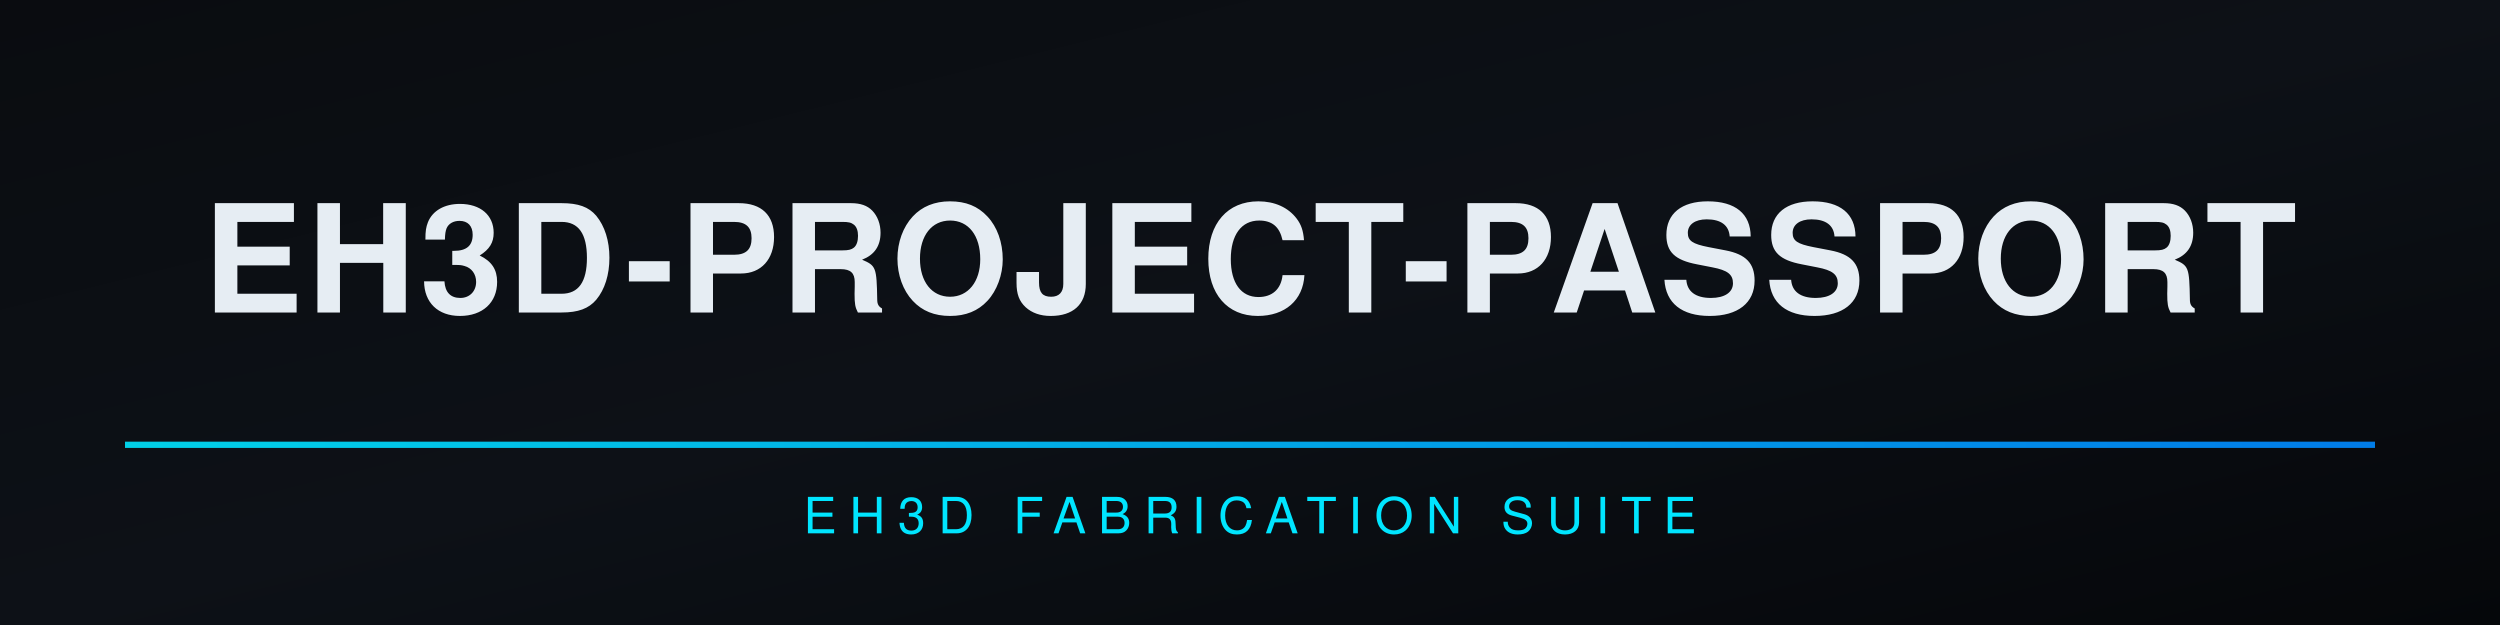
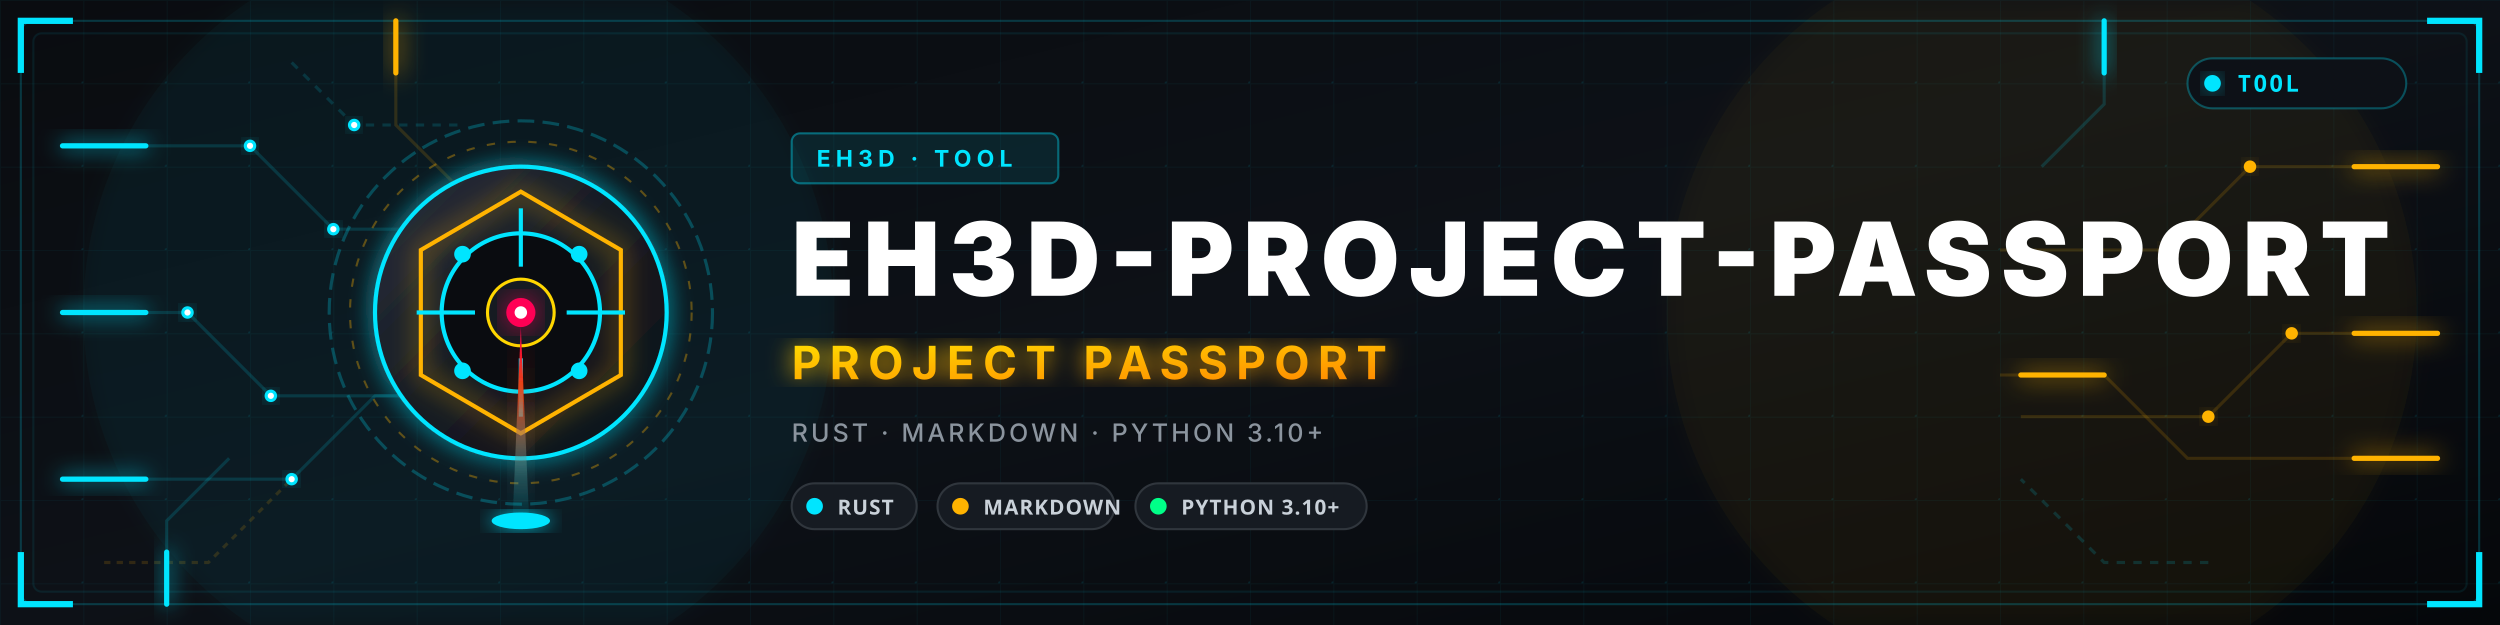
- <svg xmlns="http://www.w3.org/2000/svg" viewBox="0 0 1200 300" width="100%" height="100%" role="img" aria-label="EH3D-PROJECT-PASSPORT">
+ <svg xmlns="http://www.w3.org/2000/svg" viewBox="0 0 1200 300" width="100%" height="100%">
  <defs>
-     <linearGradient id="bg" x1="0%" y1="0%" x2="100%" y2="100%">
+     <linearGradient id="bgGlow" x1="0%" y1="0%" x2="100%" y2="100%">
      <stop offset="0%" stop-color="#0A0C10" />
      <stop offset="50%" stop-color="#0D1117" />
      <stop offset="100%" stop-color="#05070A" />
    </linearGradient>
-     <linearGradient id="line" x1="0%" y1="0%" x2="100%" y2="0%">
-       <stop offset="0%" stop-color="#00E5FF" stop-opacity="0.9" />
+     <linearGradient id="cyanGlow" x1="0%" y1="0%" x2="100%" y2="0%">
+       <stop offset="0%" stop-color="#00E5FF" stop-opacity="0.8" />
      <stop offset="100%" stop-color="#0088FF" stop-opacity="0.9" />
    </linearGradient>
+     <linearGradient id="goldGlow" x1="0%" y1="0%" x2="100%" y2="100%">
+       <stop offset="0%" stop-color="#FFD700" />
+       <stop offset="100%" stop-color="#FF8C00" />
+     </linearGradient>
+     <linearGradient id="laserBeam" x1="0%" y1="0%" x2="0%" y2="100%">
+       <stop offset="0%" stop-color="#FF0055" stop-opacity="1" />
+       <stop offset="30%" stop-color="#FF3300" stop-opacity="0.9" />
+       <stop offset="100%" stop-color="#00E5FF" stop-opacity="0" />
+     </linearGradient>
+     <linearGradient id="metalGradient" x1="0%" y1="0%" x2="100%" y2="100%">
+       <stop offset="0%" stop-color="#2A303C" />
+       <stop offset="50%" stop-color="#161B22" />
+       <stop offset="100%" stop-color="#0D1117" />
+     </linearGradient>
+     <filter id="glowCyan" x="-20%" y="-20%" width="140%" height="140%">
+       <feGaussianBlur stdDeviation="5" result="blur" />
+       <feMerge>
+         <feMergeNode in="blur" />
+         <feMergeNode in="SourceGraphic" />
+       </feMerge>
+     </filter>
+     <filter id="glowGold" x="-20%" y="-20%" width="140%" height="140%">
+       <feGaussianBlur stdDeviation="6" result="blur" />
+       <feMerge>
+         <feMergeNode in="blur" />
+         <feMergeNode in="SourceGraphic" />
+       </feMerge>
+     </filter>
+     <filter id="glowLaser" x="-30%" y="-30%" width="160%" height="160%">
+       <feGaussianBlur stdDeviation="8" result="blur" />
+       <feMerge>
+         <feMergeNode in="blur" />
+         <feMergeNode in="SourceGraphic" />
+       </feMerge>
+     </filter>
+     <pattern id="cyberGrid" width="40" height="40" patternUnits="userSpaceOnUse">
+       <path d="M 40 0 L 0 0 0 40" fill="none" stroke="#00E5FF" stroke-opacity="0.04" stroke-width="1" />
+       <circle cx="40" cy="40" r="1" fill="#00E5FF" fill-opacity="0.1" />
+     </pattern>
+     <g id="pcbNode">
+       <circle cx="0" cy="0" r="3" fill="#00E5FF" filter="url(#glowCyan)" />
+       <circle cx="0" cy="0" r="1.5" fill="#FFFFFF" />
+     </g>
  </defs>
-   <rect width="1200" height="300" fill="url(#bg)" />
-   <rect x="60" y="212" width="1080" height="3" fill="url(#line)" />
-   <text x="600" y="150" text-anchor="middle" font-family="Segoe UI, Helvetica, Arial, sans-serif" font-size="72" font-weight="700" letter-spacing="2" fill="#E6EDF3">EH3D-PROJECT-PASSPORT</text>
-   <text x="600" y="256" text-anchor="middle" font-family="Segoe UI, Helvetica, Arial, sans-serif" font-size="24" letter-spacing="6" fill="#00E5FF">EH3D FABRICATION SUITE</text>
+   <rect width="1200" height="300" fill="url(#bgGlow)" />
+   <rect width="1200" height="300" fill="url(#cyberGrid)" />
+   <circle cx="220" cy="150" r="180" fill="#00E5FF" fill-opacity="0.03" filter="url(#glowCyan)">
+     <animate attributeName="fill-opacity" values="0.02;0.05;0.02" dur="6s" repeatCount="indefinite" />
+   </circle>
+   <circle cx="980" cy="150" r="180" fill="#FFB300" fill-opacity="0.03" filter="url(#glowGold)">
+     <animate attributeName="fill-opacity" values="0.02;0.05;0.02" dur="6s" repeatCount="indefinite" />
+   </circle>
+   <rect x="10" y="10" width="1180" height="280" fill="none" stroke="#00E5FF" stroke-opacity="0.2" stroke-width="1" rx="6" />
+   <rect x="16" y="16" width="1168" height="268" fill="none" stroke="#00E5FF" stroke-opacity="0.08" stroke-width="1" rx="4" />
+   <path d="M 10 35 L 10 10 L 35 10" fill="none" stroke="#00E5FF" stroke-width="3">
+     <animate attributeName="stroke-opacity" values="0.6;1;0.6" dur="3s" repeatCount="indefinite" />
+   </path>
+   <path d="M 1190 35 L 1190 10 L 1165 10" fill="none" stroke="#00E5FF" stroke-width="3">
+     <animate attributeName="stroke-opacity" values="0.6;1;0.6" dur="3s" repeatCount="indefinite" />
+   </path>
+   <path d="M 10 265 L 10 290 L 35 290" fill="none" stroke="#00E5FF" stroke-width="3">
+     <animate attributeName="stroke-opacity" values="0.6;1;0.6" dur="3s" repeatCount="indefinite" />
+   </path>
+   <path d="M 1190 265 L 1190 290 L 1165 290" fill="none" stroke="#00E5FF" stroke-width="3">
+     <animate attributeName="stroke-opacity" values="0.6;1;0.6" dur="3s" repeatCount="indefinite" />
+   </path>
+   <g stroke="#00E5FF" stroke-opacity="0.15" stroke-width="1.5" fill="none">
+     <path d="M 30 70 L 120 70 L 160 110 L 240 110" />
+     <path d="M 30 150 L 90 150 L 130 190 L 220 190" />
+     <path d="M 30 230 L 140 230 L 180 190 L 210 190" />
+     <path d="M 80 290 L 80 250 L 110 220" />
+     <path d="M 190 10 L 190 60 L 220 90" stroke="#FFB300" stroke-opacity="0.15" />
+     <path d="M 140 30 L 170 60 L 220 60" stroke-dasharray="4,4" />
+     <path d="M 50 270 L 100 270 L 140 230" stroke="#FFB300" stroke-opacity="0.15" stroke-dasharray="3,3" />
+   </g>
+   <g fill="none" stroke-linecap="round" stroke-linejoin="round">
+     <path d="M 30 70 L 120 70 L 160 110 L 240 110" stroke="#00E5FF" stroke-width="2.5" stroke-dasharray="40, 240" filter="url(#glowCyan)">
+       <animate attributeName="stroke-dashoffset" values="280;0" dur="3s" repeatCount="indefinite" />
+     </path>
+     <path d="M 30 150 L 90 150 L 130 190 L 220 190" stroke="#00E5FF" stroke-width="2.5" stroke-dasharray="40, 220" filter="url(#glowCyan)">
+       <animate attributeName="stroke-dashoffset" values="260;0" dur="3.5s" repeatCount="indefinite" />
+     </path>
+     <path d="M 30 230 L 140 230 L 180 190 L 210 190" stroke="#00E5FF" stroke-width="2.5" stroke-dasharray="40, 230" filter="url(#glowCyan)">
+       <animate attributeName="stroke-dashoffset" values="270;0" dur="3.2s" repeatCount="indefinite" />
+     </path>
+     <path d="M 80 290 L 80 250 L 110 220" stroke="#00E5FF" stroke-width="2.5" stroke-dasharray="25, 100" filter="url(#glowCyan)">
+       <animate attributeName="stroke-dashoffset" values="125;0" dur="2.5s" repeatCount="indefinite" />
+     </path>
+     <path d="M 190 10 L 190 60 L 220 90" stroke="#FFB300" stroke-width="2.5" stroke-dasharray="25, 90" filter="url(#glowGold)">
+       <animate attributeName="stroke-dashoffset" values="115;0" dur="2.8s" repeatCount="indefinite" />
+     </path>
+   </g>
+   <use href="#pcbNode" x="120" y="70" />
+   <use href="#pcbNode" x="160" y="110" />
+   <use href="#pcbNode" x="90" y="150" />
+   <use href="#pcbNode" x="130" y="190" />
+   <use href="#pcbNode" x="140" y="230" />
+   <use href="#pcbNode" x="170" y="60" />
+   <g stroke="#FFB300" stroke-opacity="0.15" stroke-width="1.5" fill="none">
+     <path d="M 1170 80 L 1080 80 L 1040 120 L 960 120" />
+     <path d="M 1170 160 L 1100 160 L 1060 200 L 970 200" />
+     <path d="M 1170 220 L 1050 220 L 1010 180 M 1010 180 L 960 180" />
+     <path d="M 1010 10 L 1010 50 L 980 80" stroke="#00E5FF" stroke-opacity="0.15" />
+     <path d="M 1060 270 L 1010 270 L 970 230" stroke="#00E5FF" stroke-opacity="0.15" stroke-dasharray="4,4" />
+   </g>
+   <g fill="none" stroke-linecap="round" stroke-linejoin="round">
+     <path d="M 1170 80 L 1080 80 L 1040 120 L 960 120" stroke="#FFB300" stroke-width="2.5" stroke-dasharray="40, 230" filter="url(#glowGold)">
+       <animate attributeName="stroke-dashoffset" values="0;270" dur="3.5s" repeatCount="indefinite" />
+     </path>
+     <path d="M 1170 160 L 1100 160 L 1060 200 L 970 200" stroke="#FFB300" stroke-width="2.5" stroke-dasharray="40, 240" filter="url(#glowGold)">
+       <animate attributeName="stroke-dashoffset" values="0;280" dur="3.8s" repeatCount="indefinite" />
+     </path>
+     <path d="M 1170 220 L 1050 220 L 1010 180 M 1010 180 L 960 180" stroke="#FFB300" stroke-width="2.5" stroke-dasharray="40, 250" filter="url(#glowGold)">
+       <animate attributeName="stroke-dashoffset" values="0;290" dur="4s" repeatCount="indefinite" />
+     </path>
+     <path d="M 1010 10 L 1010 50 L 980 80" stroke="#00E5FF" stroke-width="2.5" stroke-dasharray="25, 95" filter="url(#glowCyan)">
+       <animate attributeName="stroke-dashoffset" values="0;120" dur="2.6s" repeatCount="indefinite" />
+     </path>
+   </g>
+   <circle cx="1080" cy="80" r="3" fill="#FFB300" filter="url(#glowGold)" />
+   <circle cx="1040" cy="120" r="3" fill="#FFB300" filter="url(#glowGold)" />
+   <circle cx="1100" cy="160" r="3" fill="#FFB300" filter="url(#glowGold)" />
+   <circle cx="1060" cy="200" r="3" fill="#FFB300" filter="url(#glowGold)" />
+   <g transform="translate(250, 150)">
+     <g>
+       <circle cx="0" cy="0" r="92" fill="none" stroke="#00E5FF" stroke-opacity="0.25" stroke-width="1.5" stroke-dasharray="8,4" />
+       <circle cx="0" cy="0" r="82" fill="none" stroke="#FFB300" stroke-opacity="0.35" stroke-width="1" stroke-dasharray="4,6" />
+       <animateTransform attributeName="transform" type="rotate" from="0 0 0" to="360 0 0" dur="25s" repeatCount="indefinite" />
+     </g>
+     <circle cx="0" cy="0" r="70" fill="url(#metalGradient)" stroke="#00E5FF" stroke-width="2" filter="url(#glowCyan)" />
+     <g>
+       <polygon points="0,-58 48,-30 48,30 0,58 -48,30 -48,-30" fill="none" stroke="#FFB300" stroke-width="2" filter="url(#glowGold)" />
+       <animateTransform attributeName="transform" type="rotate" from="360 0 0" to="0 0 0" dur="18s" repeatCount="indefinite" />
+     </g>
+     <circle cx="0" cy="0" r="38" fill="#0A0C10" stroke="#00E5FF" stroke-width="2" />
+     <line x1="-50" y1="0" x2="-22" y2="0" stroke="#00E5FF" stroke-width="2" />
+     <line x1="22" y1="0" x2="50" y2="0" stroke="#00E5FF" stroke-width="2" />
+     <line x1="0" y1="-50" x2="0" y2="-22" stroke="#00E5FF" stroke-width="2" />
+     <line x1="0" y1="22" x2="0" y2="50" stroke="#00E5FF" stroke-width="2" />
+     <circle cx="0" cy="0" r="16" fill="#161B22" stroke="#FFD700" stroke-width="1.5" />
+     <circle cx="0" cy="0" r="7" fill="#FF0055" filter="url(#glowLaser)">
+       <animate attributeName="opacity" values="0.5;1;0.5" dur="1.5s" repeatCount="indefinite" />
+     </circle>
+     <circle cx="0" cy="0" r="3" fill="#FFFFFF" />
+     <g>
+       <circle cx="-28" cy="-28" r="4" fill="#00E5FF" />
+       <circle cx="28" cy="-28" r="4" fill="#00E5FF" />
+       <circle cx="-28" cy="28" r="4" fill="#00E5FF" />
+       <circle cx="28" cy="28" r="4" fill="#00E5FF" />
+       <animateTransform attributeName="transform" type="scale" values="1;1.05;1" dur="2s" repeatCount="indefinite" additive="sum" />
+     </g>
+   </g>
+   <path d="M 250 157 L 246 250 L 254 250 Z" fill="url(#laserBeam)" filter="url(#glowLaser)">
+     <animate attributeName="opacity" values="0.3;1;0.3" dur="1.2s" repeatCount="indefinite" />
+   </path>
+   <ellipse cx="250" cy="250" rx="14" ry="4" fill="#00E5FF" filter="url(#glowCyan)">
+     <animate attributeName="rx" values="10;18;10" dur="1.2s" repeatCount="indefinite" />
+     <animate attributeName="opacity" values="0.4;1;0.4" dur="1.2s" repeatCount="indefinite" />
+   </ellipse>
+   <g transform="translate(380, 0)">
+     <g transform="translate(0, 82)">
+       <rect x="0" y="-18" width="128" height="24" rx="4" fill="#00E5FF" fill-opacity="0.1" stroke="#00E5FF" stroke-opacity="0.4" stroke-width="1">
+         <animate attributeName="stroke-opacity" values="0.3;0.8;0.3" dur="4s" repeatCount="indefinite" />
+       </rect>
+       <text x="12" y="-2" font-family="'Inter', 'Segoe UI', 'Roboto', sans-serif" font-weight="700" font-size="11" fill="#00E5FF" letter-spacing="2.5">EH3D · TOOL</text>
+     </g>
+     <text x="0" y="142" font-family="'Inter', 'Segoe UI', 'Roboto', sans-serif" font-weight="900" font-size="49" fill="#FFFFFF" letter-spacing="4.4">EH3D-PROJECT-PASSPORT</text>
+     <text x="0" y="182" font-family="'Inter', 'Segoe UI', 'Roboto', sans-serif" font-weight="700" font-size="22" fill="url(#goldGlow)" letter-spacing="4" filter="url(#glowGold)">PROJECT PASSPORT</text>
+     <text x="0" y="212" font-family="'Inter', 'Segoe UI', 'Roboto', sans-serif" font-weight="500" font-size="12" fill="#8B949E" letter-spacing="1.5">RUST · MARKDOWN · PYTHON 3.10+</text>
+     <g transform="translate(0, 232)">
+       <rect x="0" y="0" width="60" height="22" rx="11" fill="#161B22" stroke="#30363D" stroke-width="1" />
+       <circle cx="11" cy="11" r="4" fill="#00E5FF">
+         <animate attributeName="opacity" values="0.5;1;0.5" dur="2.0s" repeatCount="indefinite" />
+       </circle>
+       <text x="22" y="15" font-family="sans-serif" font-weight="600" font-size="10" fill="#C9D1D9" letter-spacing="0.5">RUST</text>
+       <rect x="70" y="0" width="85" height="22" rx="11" fill="#161B22" stroke="#30363D" stroke-width="1" />
+       <circle cx="81" cy="11" r="4" fill="#FFB300">
+         <animate attributeName="opacity" values="0.5;1;0.5" dur="2.2s" repeatCount="indefinite" />
+       </circle>
+       <text x="92" y="15" font-family="sans-serif" font-weight="600" font-size="10" fill="#C9D1D9" letter-spacing="0.5">MARKDOWN</text>
+       <rect x="165" y="0" width="111" height="22" rx="11" fill="#161B22" stroke="#30363D" stroke-width="1" />
+       <circle cx="176" cy="11" r="4" fill="#00FF88">
+         <animate attributeName="opacity" values="0.5;1;0.5" dur="2.4s" repeatCount="indefinite" />
+       </circle>
+       <text x="187" y="15" font-family="sans-serif" font-weight="600" font-size="10" fill="#C9D1D9" letter-spacing="0.5">PYTHON 3.10+</text>
+     </g>
+   </g>
+   <g transform="translate(1060, 42)">
+     <rect x="-10" y="-14" width="105" height="24" rx="12" fill="#0D1117" stroke="#00E5FF" stroke-opacity="0.3" stroke-width="1" />
+     <circle cx="2" cy="-2" r="4" fill="#00E5FF" filter="url(#glowGold)">
+       <animate attributeName="opacity" values="0.3;1;0.3" dur="1.5s" repeatCount="indefinite" />
+     </circle>
+     <text x="14" y="2" font-family="monospace" font-weight="700" font-size="11" fill="#00E5FF" letter-spacing="1">TOOL</text>
+   </g>
</svg>
